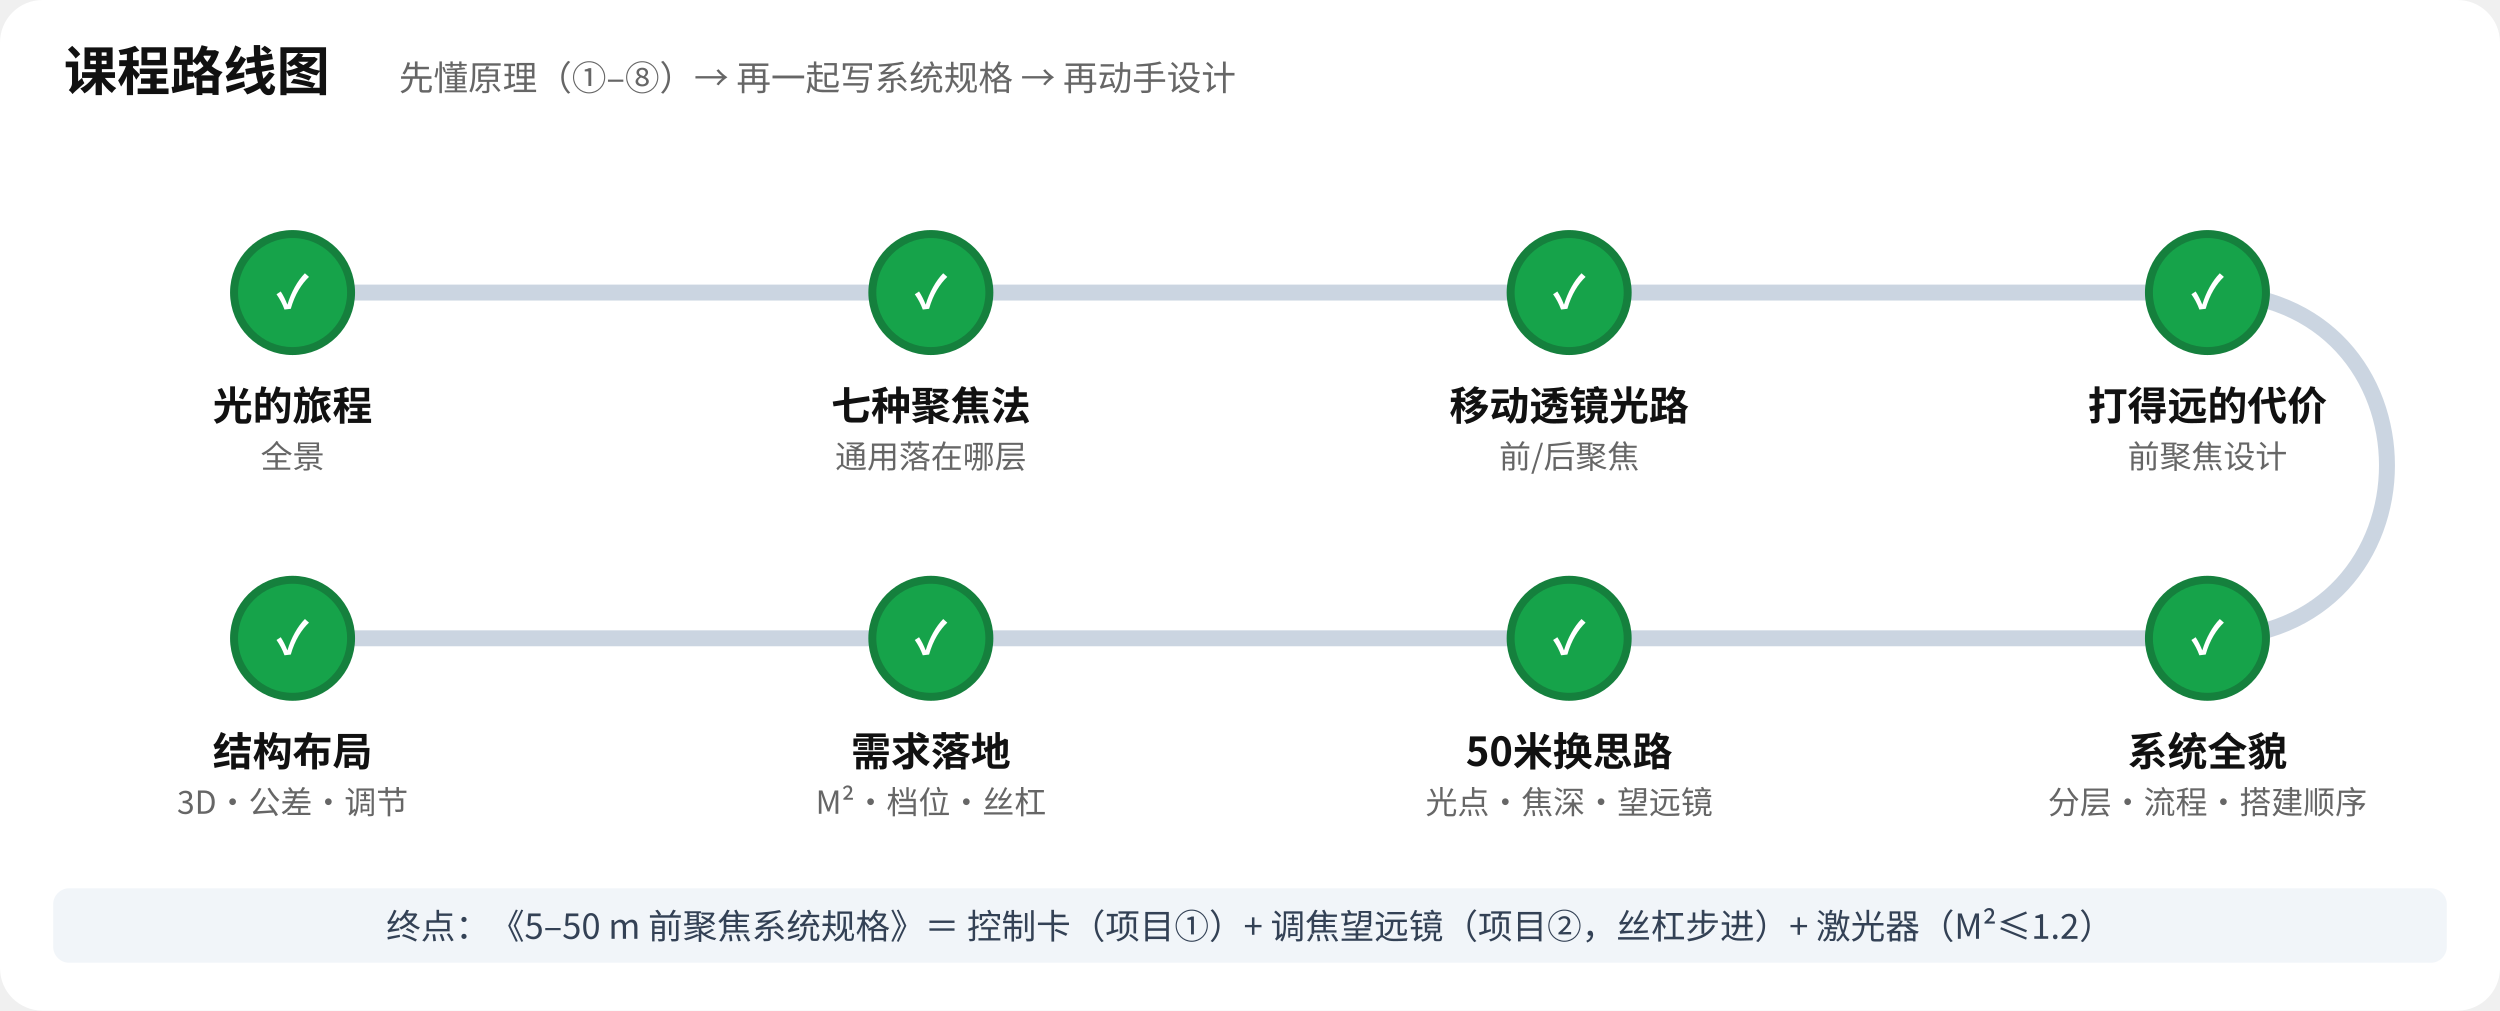
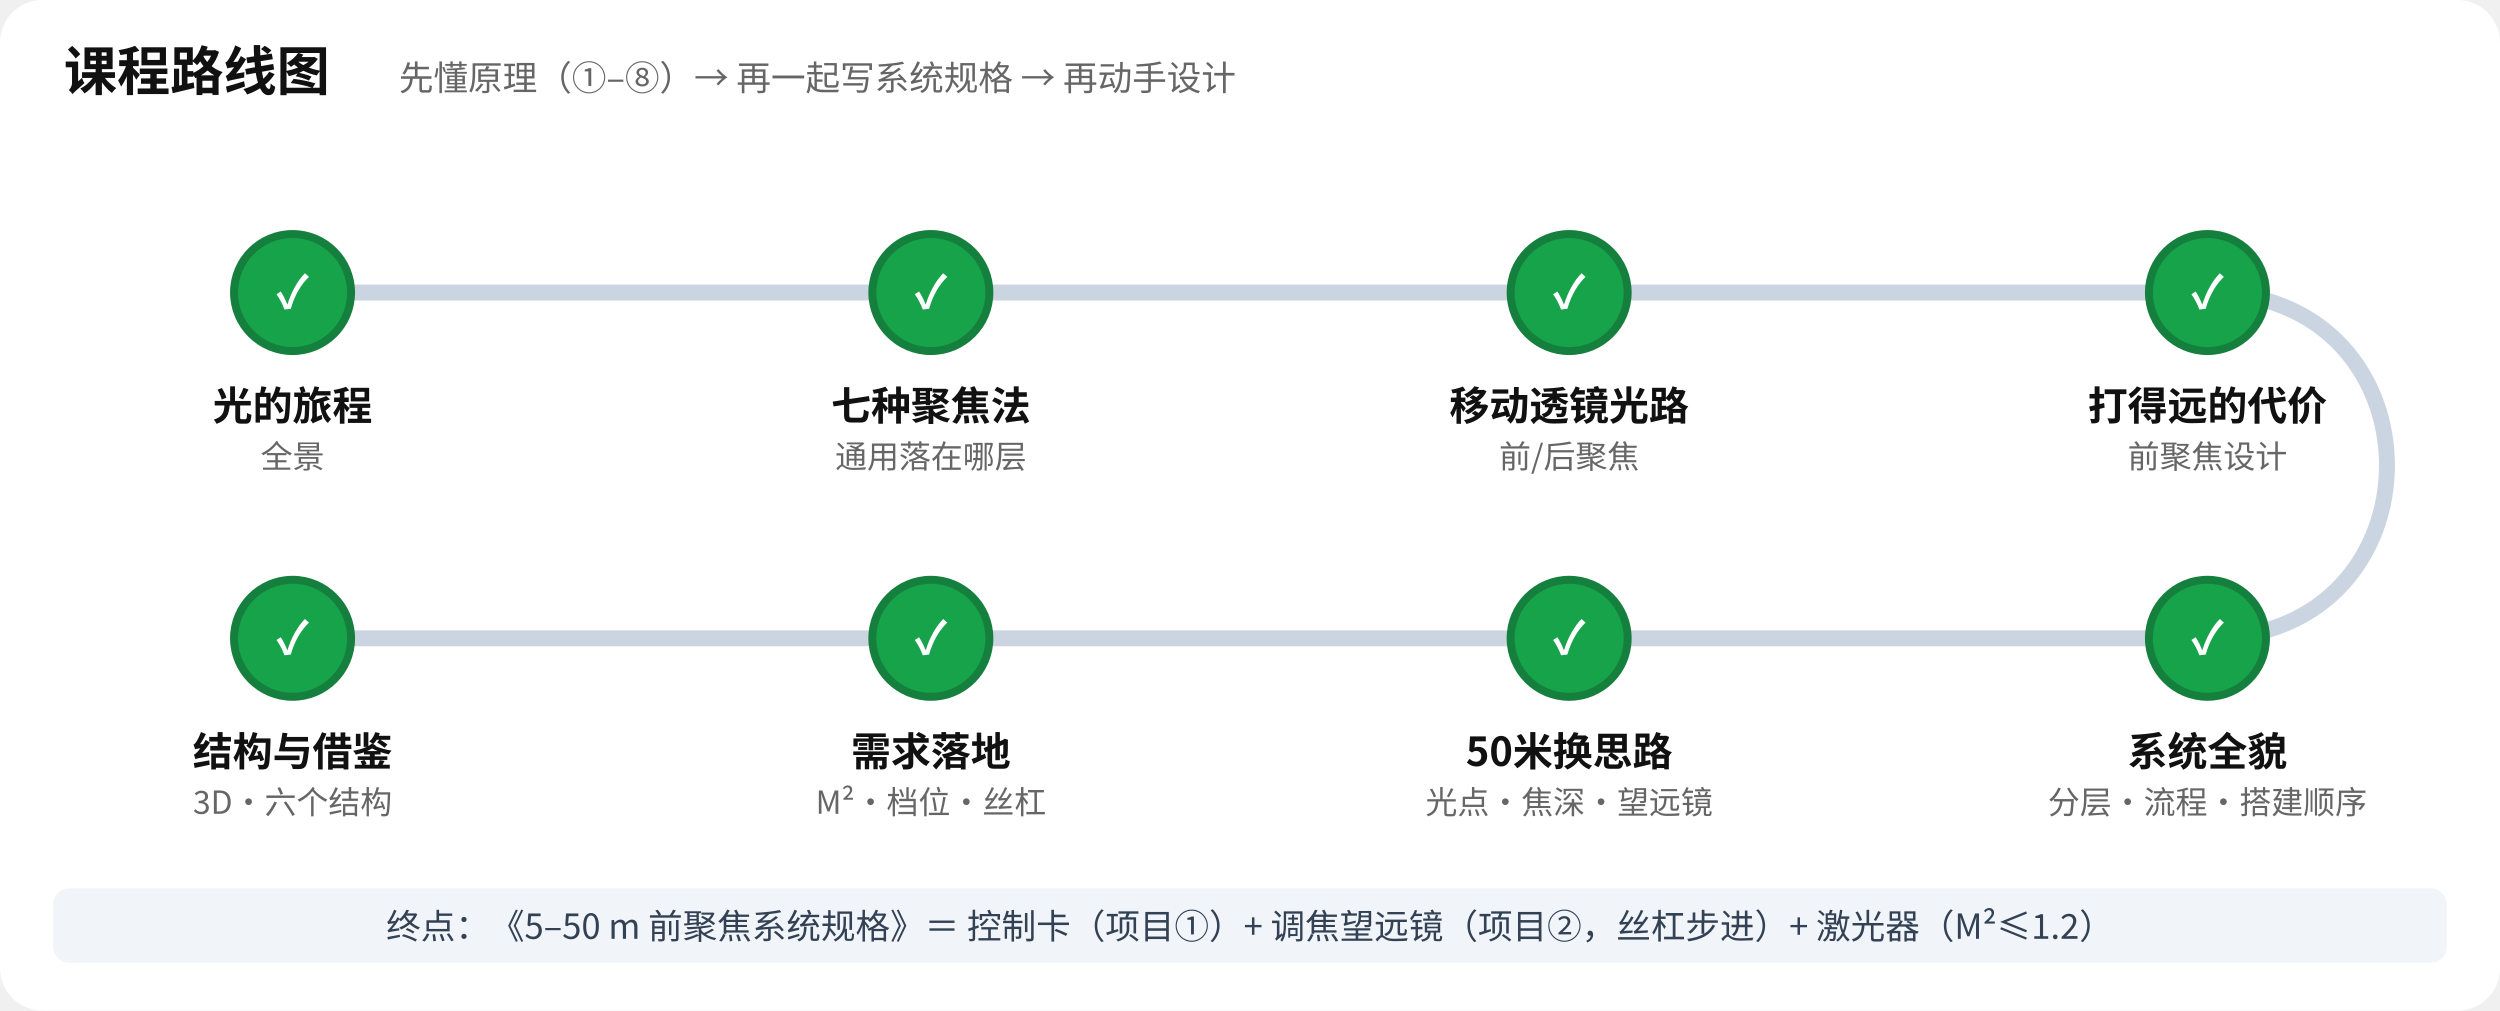
<svg xmlns="http://www.w3.org/2000/svg" viewBox="0 0 940 380" font-family="PingFang SC, Microsoft YaHei, Noto Sans CJK SC, WenQuanYi Zen Hei, sans-serif">
  <rect width="940" height="380" rx="16" fill="#ffffff" />
  <text x="24" y="34" font-size="20" font-weight="700" fill="#111">课程路线图</text>
  <text x="150" y="34" font-size="13" fill="#666">先懂原理（①–⑧）→ 再一起写系统规格 → 再动手设计</text>
  <path d="M110,110 L350,110 L590,110 L830,110 C920,110 920,240 830,240 L830,240 L590,240 L350,240 L110,240" fill="none" stroke="#cbd5e1" stroke-width="6" stroke-linecap="round" />
  <circle cx="110" cy="110" r="22" fill="#16a34a" stroke="#15803d" stroke-width="3" />
  <text x="110" y="116" font-size="17" text-anchor="middle" fill="#fff" font-weight="700">✓</text>
  <text x="110" y="158" font-size="15" text-anchor="middle" fill="#111" font-weight="700">光的旅程</text>
  <text x="110" y="176" font-size="12" text-anchor="middle" fill="#666">全景</text>
  <circle cx="350" cy="110" r="22" fill="#16a34a" stroke="#15803d" stroke-width="3" />
  <text x="350" y="116" font-size="17" text-anchor="middle" fill="#fff" font-weight="700">✓</text>
  <text x="350" y="158" font-size="15" text-anchor="middle" fill="#111" font-weight="700">七种聚焦法</text>
  <text x="350" y="176" font-size="12" text-anchor="middle" fill="#666">通用落在哪层</text>
  <circle cx="590" cy="110" r="22" fill="#16a34a" stroke="#15803d" stroke-width="3" />
  <text x="590" y="116" font-size="17" text-anchor="middle" fill="#fff" font-weight="700">✓</text>
  <text x="590" y="158" font-size="15" text-anchor="middle" fill="#111" font-weight="700">移动透镜光路</text>
  <text x="590" y="176" font-size="12" text-anchor="middle" fill="#666">前/后聚焦</text>
  <circle cx="830" cy="110" r="22" fill="#16a34a" stroke="#15803d" stroke-width="3" />
  <text x="830" y="116" font-size="17" text-anchor="middle" fill="#fff" font-weight="700">✓</text>
  <text x="830" y="158" font-size="15" text-anchor="middle" fill="#111" font-weight="700">打得远的代价</text>
  <text x="830" y="176" font-size="12" text-anchor="middle" fill="#666">前聚焦设计</text>
  <circle cx="830" cy="240" r="22" fill="#16a34a" stroke="#15803d" stroke-width="3" />
  <text x="830" y="246" font-size="17" text-anchor="middle" fill="#fff" font-weight="700">✓</text>
  <text x="830" y="288" font-size="15" text-anchor="middle" fill="#111" font-weight="700">系统全貌</text>
  <text x="830" y="306" font-size="12" text-anchor="middle" fill="#666">分层·流程·搭建顺序</text>
  <circle cx="590" cy="240" r="22" fill="#16a34a" stroke="#15803d" stroke-width="3" />
  <text x="590" y="246" font-size="17" text-anchor="middle" fill="#fff" font-weight="700">✓</text>
  <text x="590" y="288" font-size="15" text-anchor="middle" fill="#111" font-weight="700">50米换思路</text>
  <text x="590" y="306" font-size="12" text-anchor="middle" fill="#666">光点·焦深·望远镜</text>
  <circle cx="350" cy="240" r="22" fill="#16a34a" stroke="#15803d" stroke-width="3" />
  <text x="350" y="246" font-size="17" text-anchor="middle" fill="#fff" font-weight="700">✓</text>
  <text x="350" y="288" font-size="15" text-anchor="middle" fill="#111" font-weight="700">需求落地</text>
  <text x="350" y="306" font-size="12" text-anchor="middle" fill="#666">M²·档位·丝杠</text>
  <circle cx="110" cy="240" r="22" fill="#16a34a" stroke="#15803d" stroke-width="3" />
  <text x="110" y="246" font-size="17" text-anchor="middle" fill="#fff" font-weight="700">✓</text>
-   <text x="110" y="288" font-size="15" text-anchor="middle" fill="#111" font-weight="700">结构布局</text>
-   <text x="110" y="306" font-size="12" text-anchor="middle" fill="#666">3D·公差·调节</text>
+   <text x="110" y="288" font-size="15" text-anchor="middle" fill="#111" font-weight="700">结构与借鉴</text>
+   <text x="110" y="306" font-size="12" text-anchor="middle" fill="#666">3D·六个结构</text>
  <rect x="20" y="334" width="900" height="28" rx="6" fill="#f1f5f9" />
  <text x="470" y="353" font-size="13" text-anchor="middle" fill="#334155">终点：《5–50 m 前聚焦系统规格》＝ 控制卡（项目①）+ 调焦望远镜（项目②，丝杠步进）+ 激光器（M²≤1.2）</text>
</svg>
